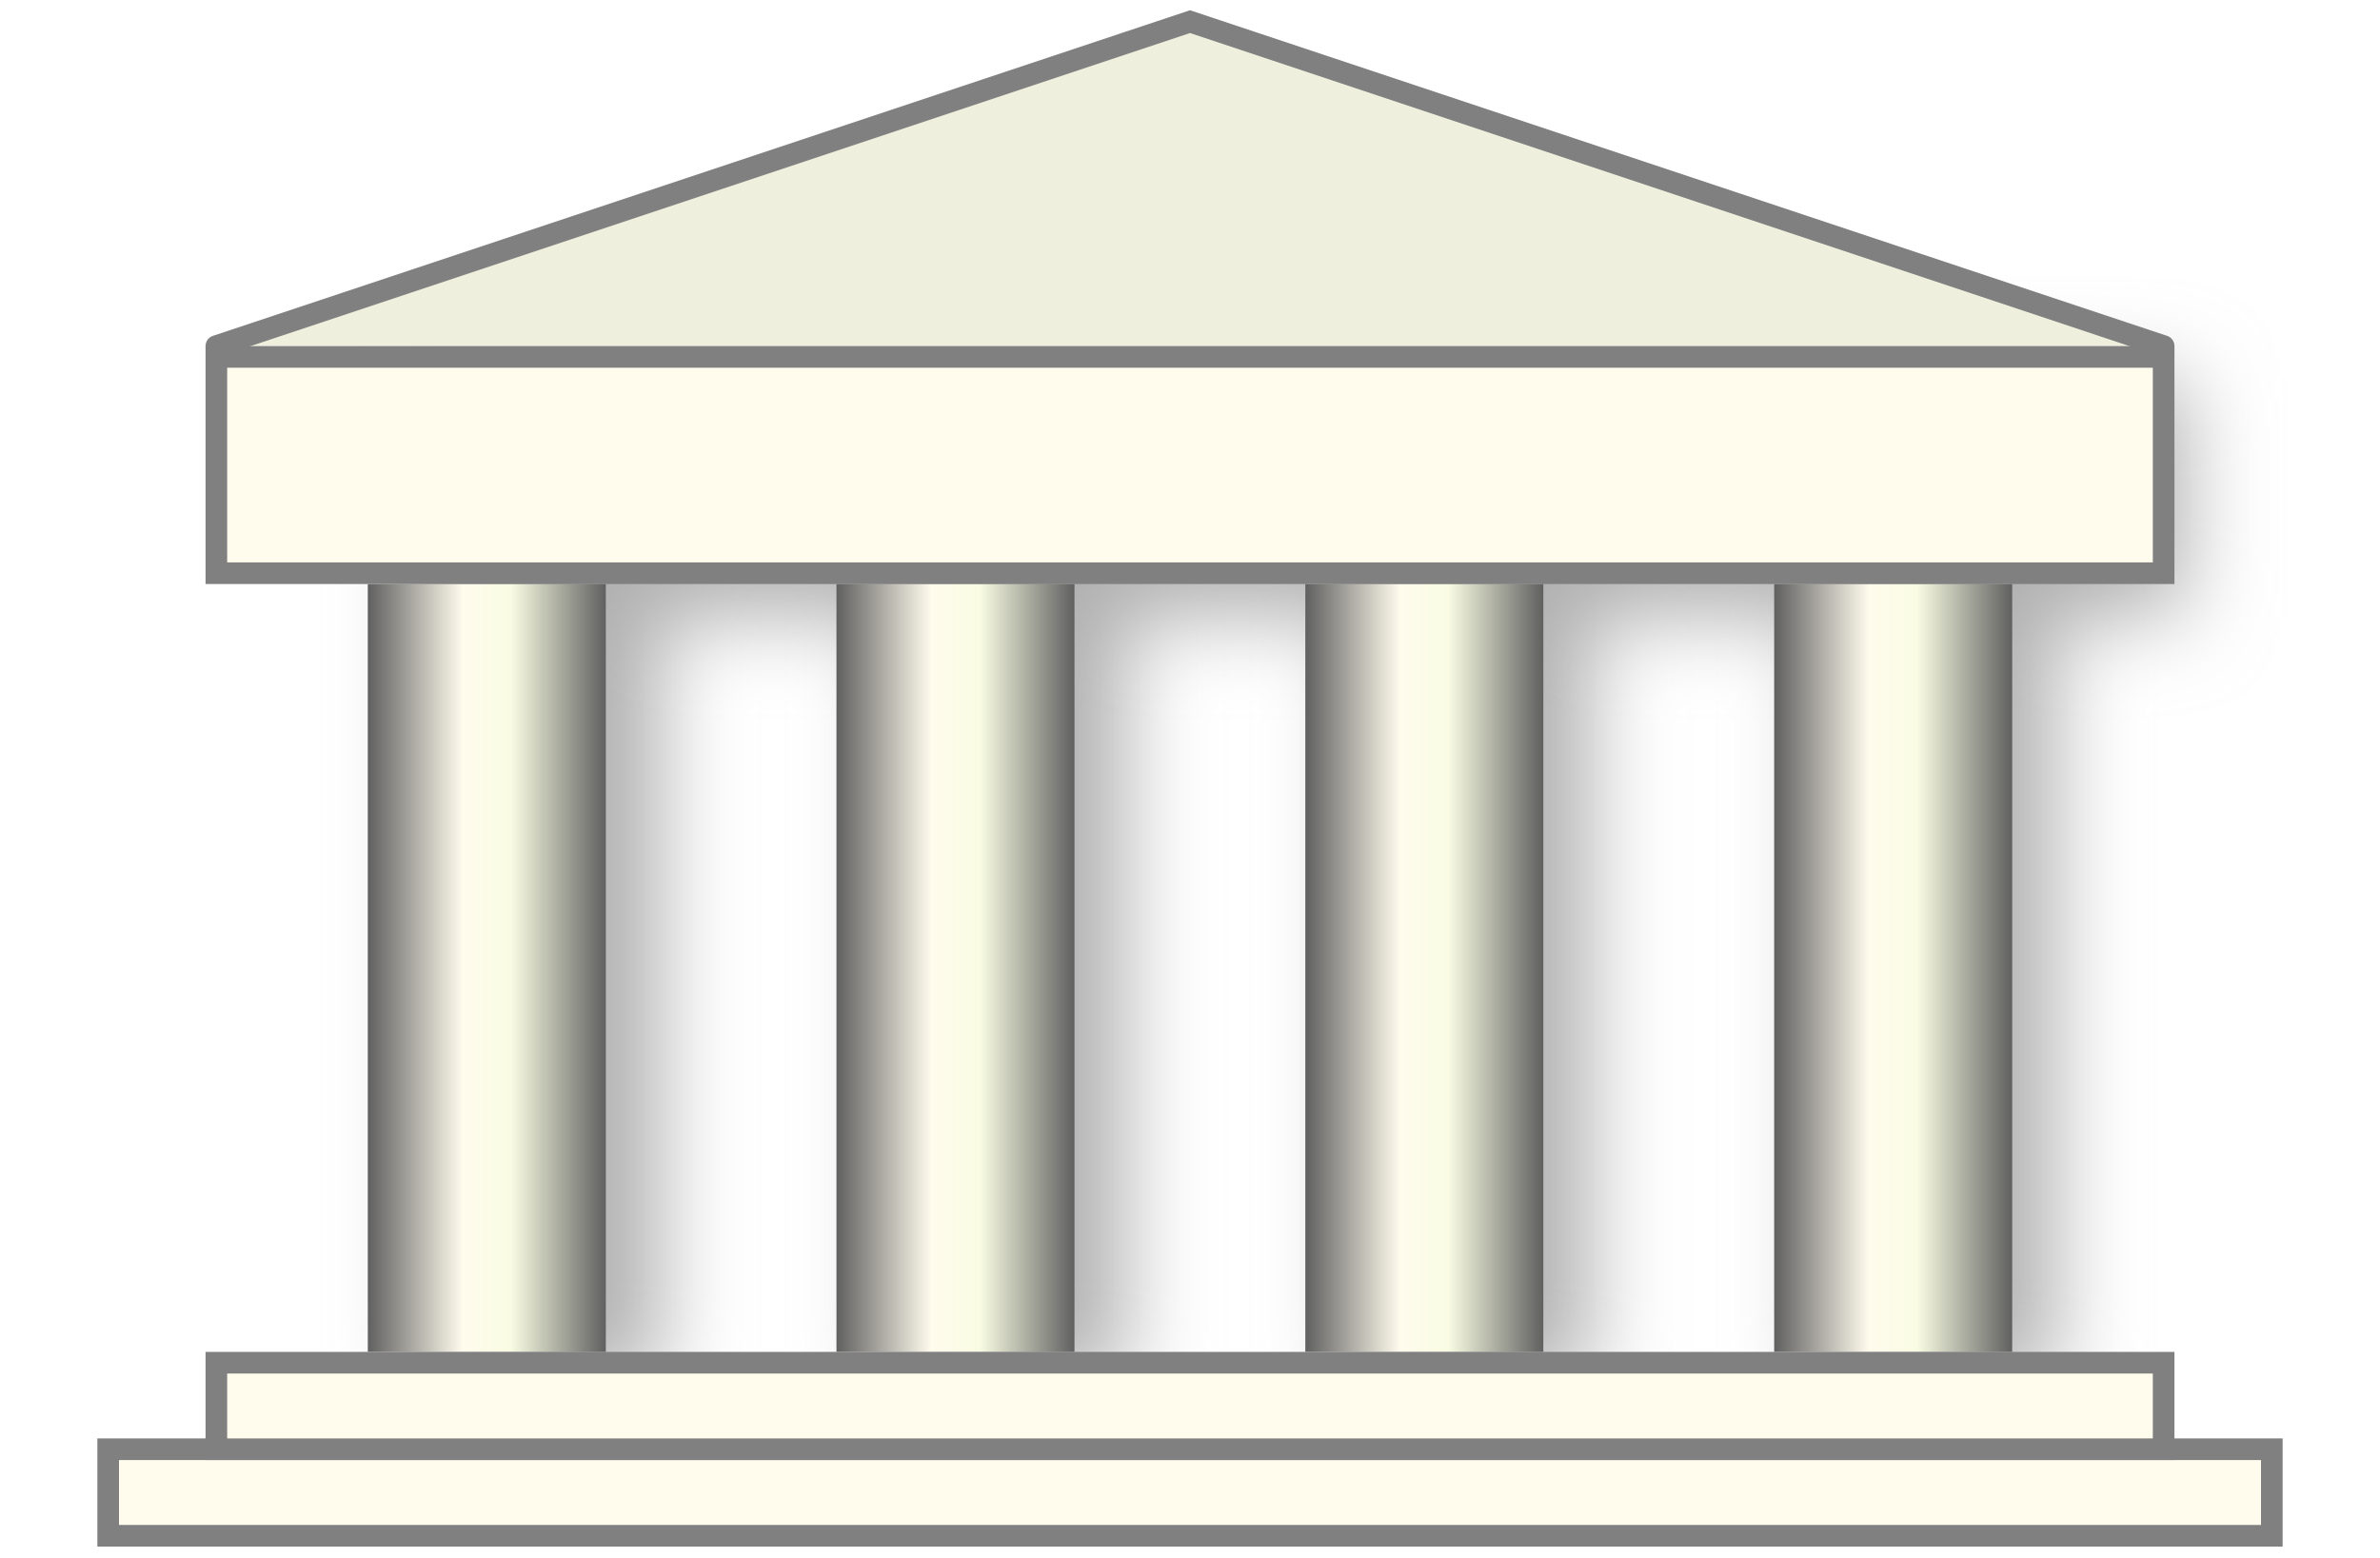
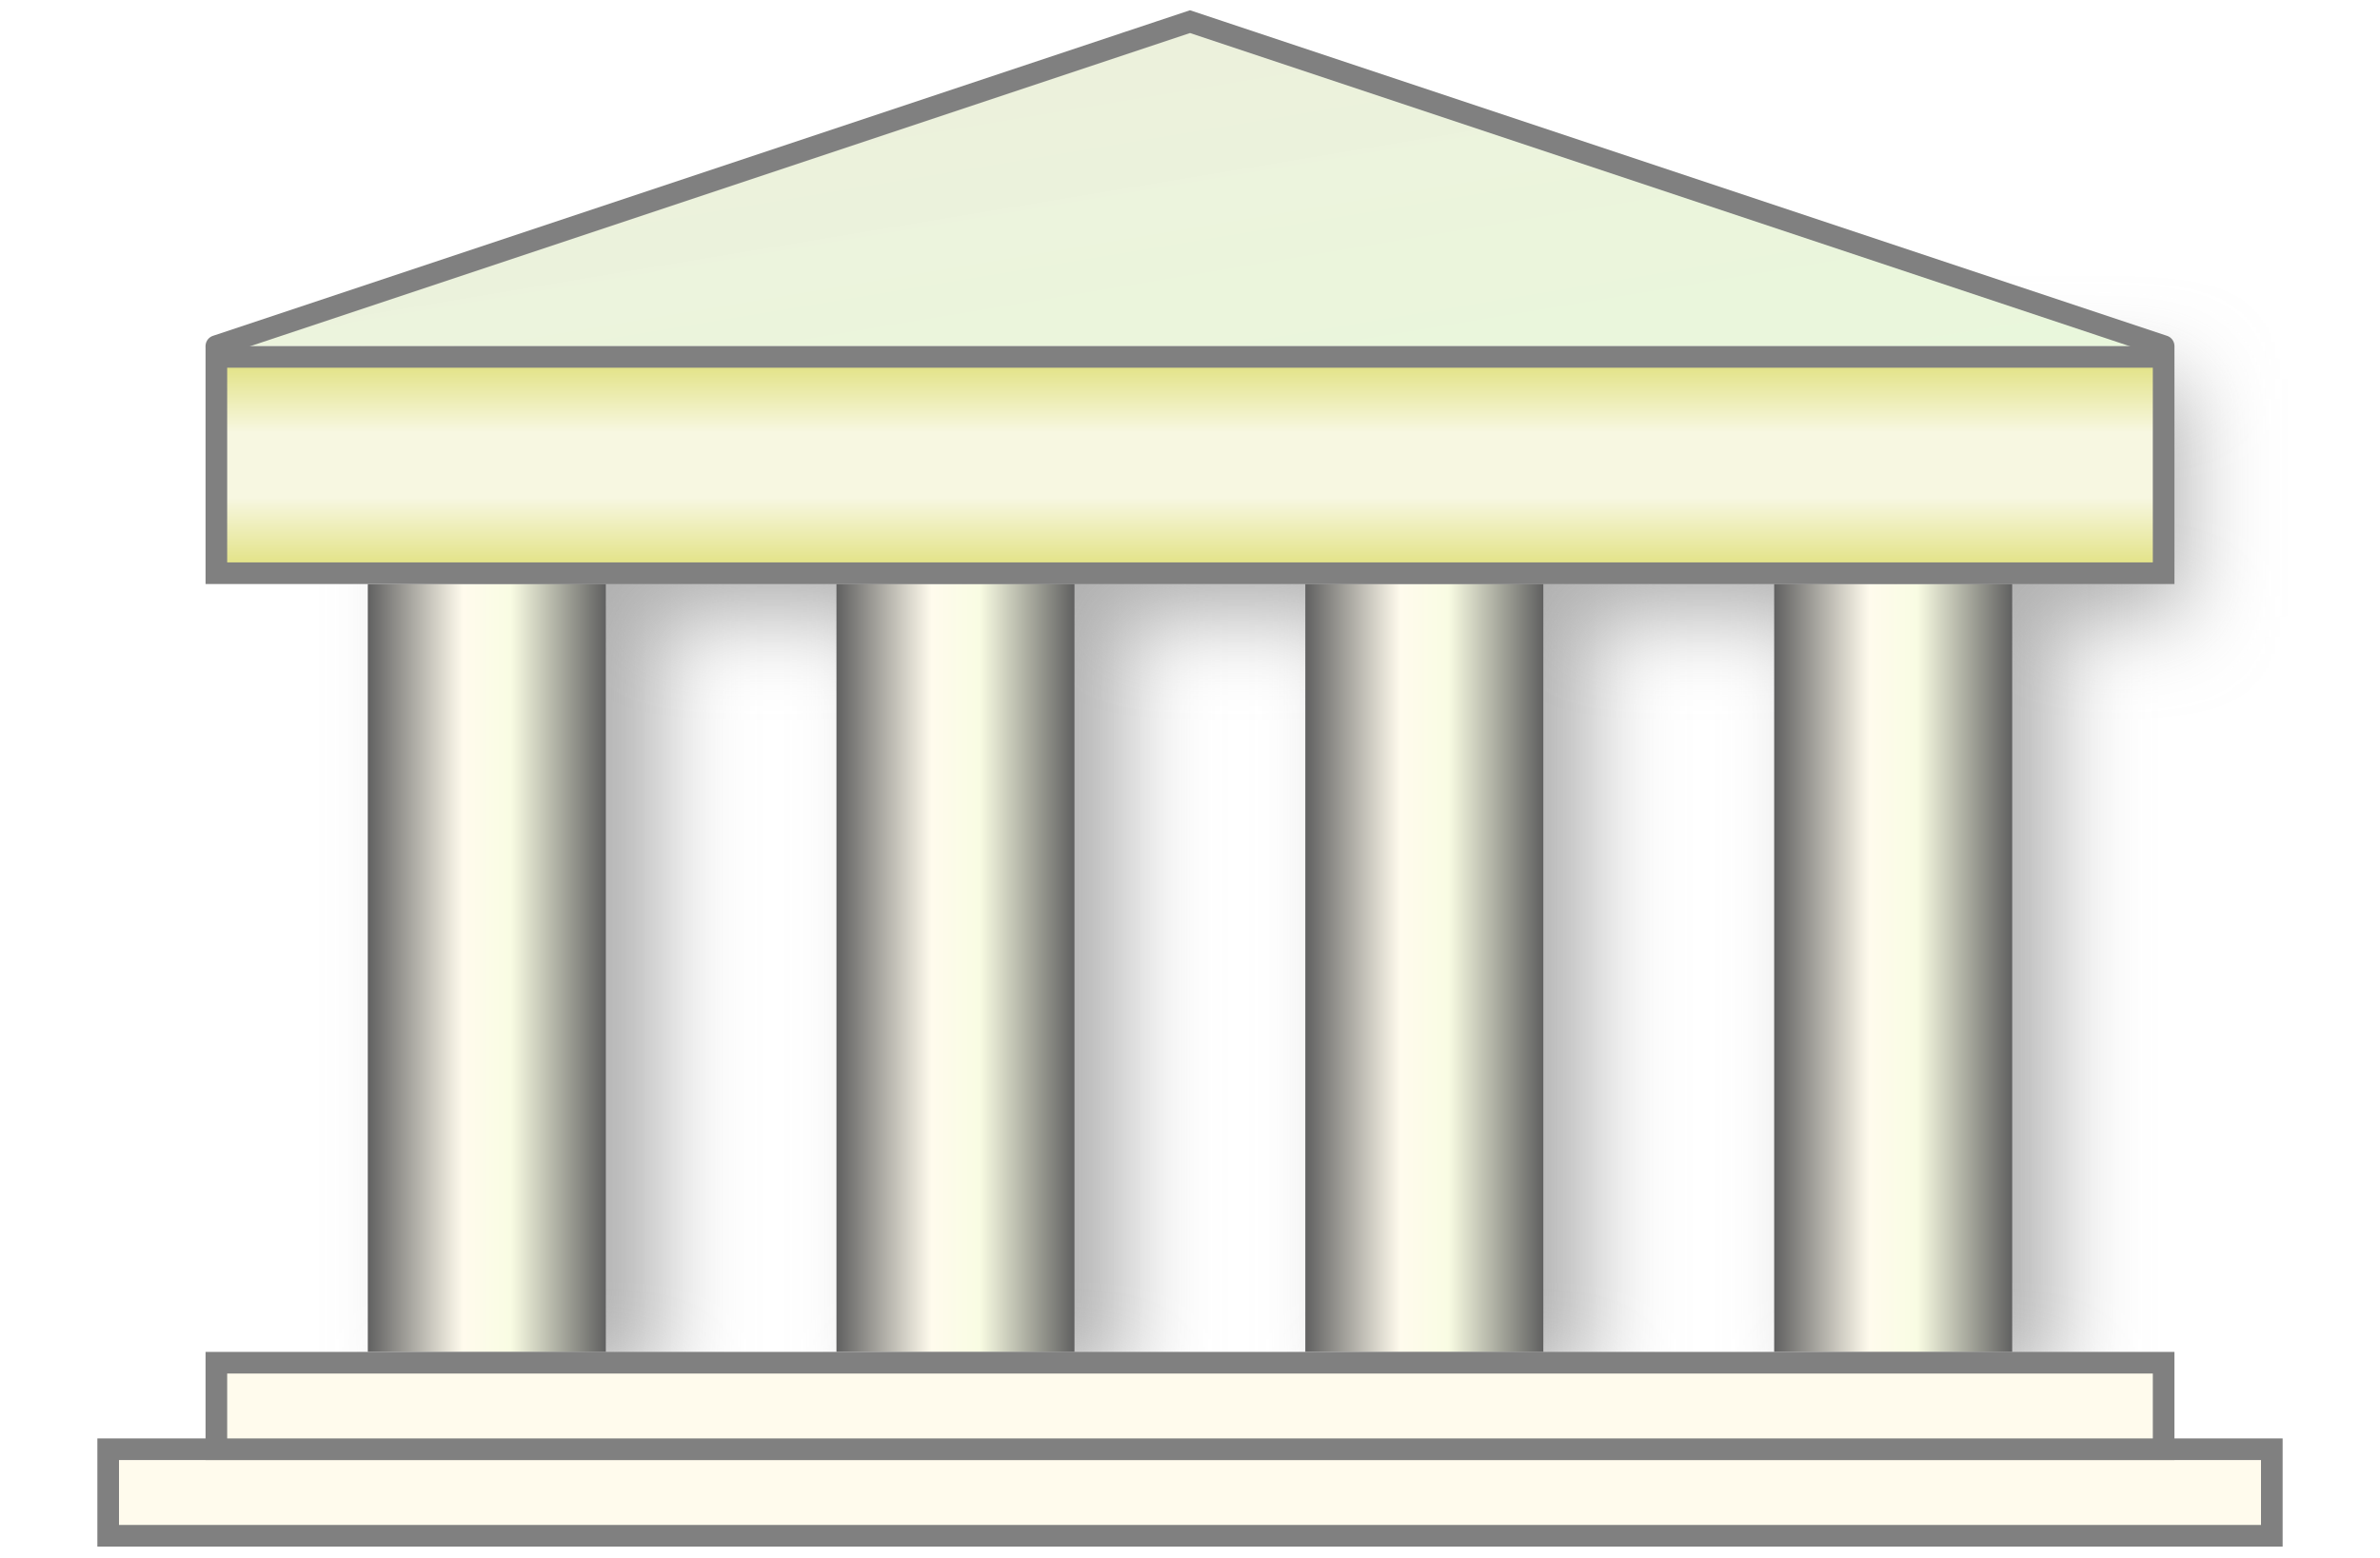
<svg xmlns="http://www.w3.org/2000/svg" width="110" height="72">
  <defs>
    <linearGradient id="bankPillar" x1="0" x2="1">
      <stop offset="0" stop-color="#606060" />
      <stop offset="0.4" stop-color="#fffbed" />
      <stop offset="0.6" stop-color="#f9fce3" />
      <stop offset="1" stop-color="#606060" />
    </linearGradient>
    <filter height="200%" id="bankShaddow" width="200%" x="-50%" y="-50%">
      <feGaussianBlur stdDeviation="2" />
    </filter>
+     <linearGradient id="bankTop" x1="0.5" x2="0.5" y1="0" y2="1">
+       <stop offset="0" stop-color="#e0e07b" />
+       <stop offset="0.35" stop-color="#f7f7e1" />
+       <stop offset="0.65" stop-color="#f7f7e1" />
+       <stop offset="1" stop-color="#e0e07b" />
+     </linearGradient>
+     <linearGradient id="bankRoof" x1="0" x2="1" y1="0" y2="1">
+       <stop offset="0" stop-color="#eeefdc" />
+       <stop offset="1" stop-color="#e9f7dc" stop-opacity="0.996" />
+     </linearGradient>
  </defs>
  <g fill="#b0b0b0" filter="url(#bankShaddow)">
    <path d="m19.5,17.5l21.67,0l0,11l-10.67,0l0,35.5l-11,0" />
    <path d="m41,17.5l21.67,0l0,11l-10.67,0l0,35.5l-11,0" />
    <path d="m62.5,17.5l21.67,0l0,11l-10.67,0l0,35.5l-11,0" />
    <path d="m 84,17.5 h 17 v 11 H 95 V 64 H 84" />
  </g>
  <rect fill="url(#bankPillar)" height="35.5" width="11" x="17" y="27" />
  <rect fill="url(#bankPillar)" height="35.5" width="11" x="38.66" y="27" />
  <rect fill="url(#bankPillar)" height="35.5" width="11" x="60.33" y="27" />
  <rect fill="url(#bankPillar)" height="35.5" width="11" x="82" y="27" />
-   <path d="m10,16l45,-15l45,15" fill="#eeefdc" stroke="grey" stroke-linecap="round" />
-   <rect fill="#fffbed" height="10" stroke="grey" width="90" x="10" y="16.5" />
+   <path d="m10,16l45,-15l45,15" fill="url(#bankRoof)" stroke="grey" stroke-linecap="round" />
+   <rect fill="url(#bankTop)" height="10" stroke="grey" width="90" x="10" y="16.5" />
  <rect fill="#fffbed" height="4" stroke="grey" width="100" x="5" y="67" />
  <rect fill="#fffbed" height="4" stroke="grey" width="90" x="10" y="63" />
</svg>
